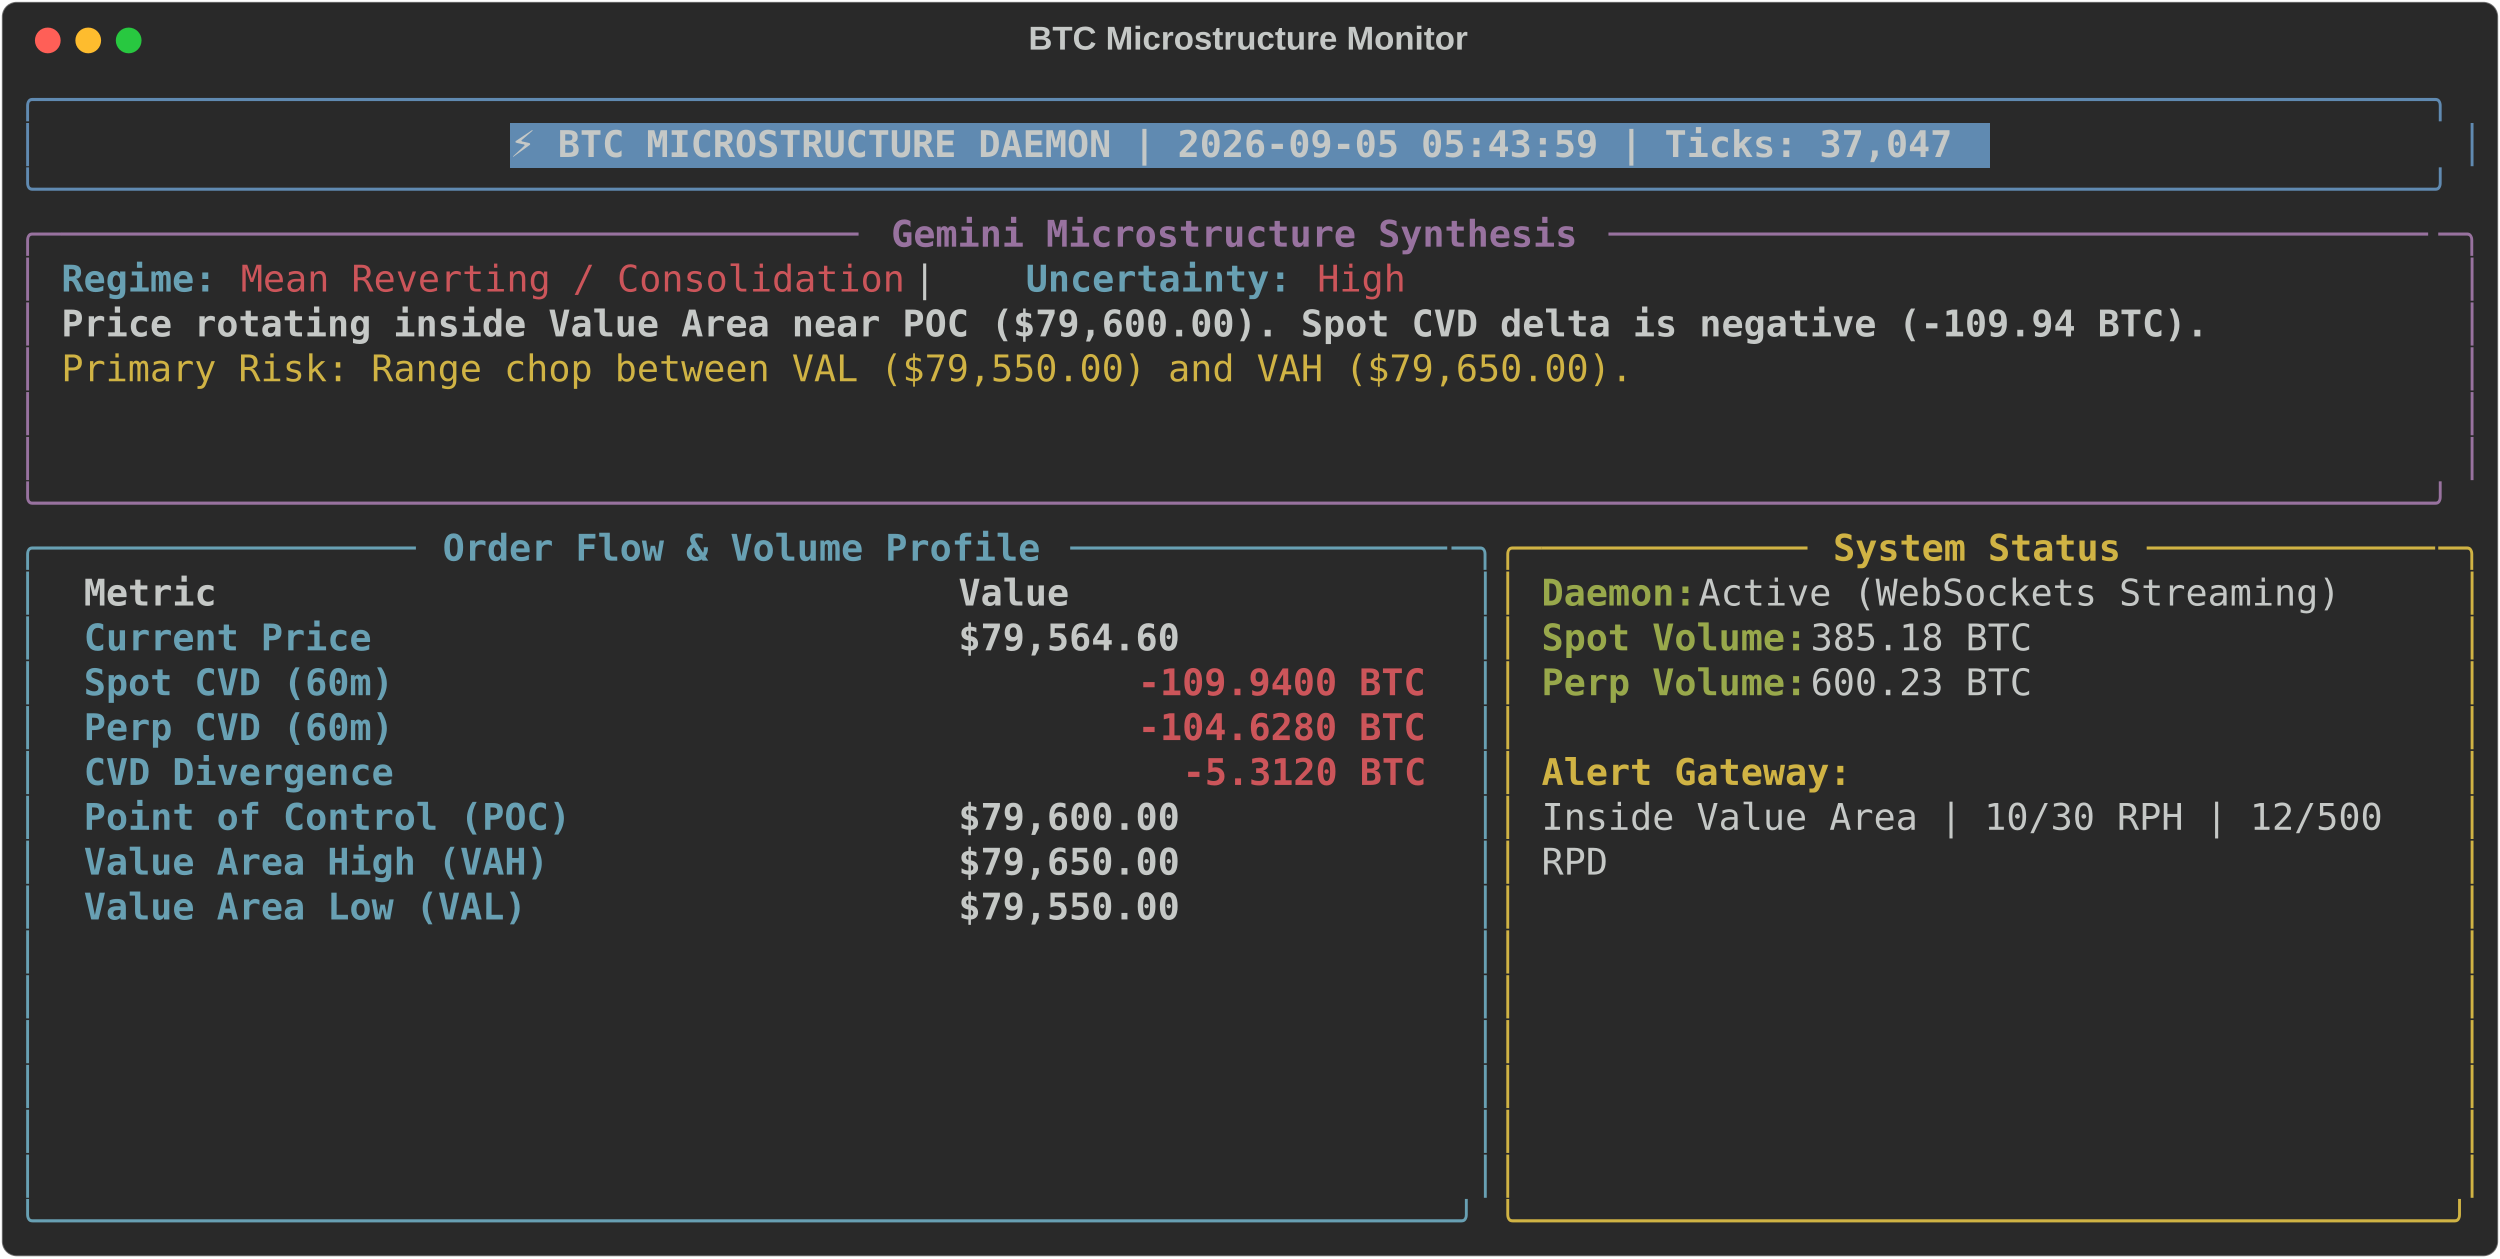
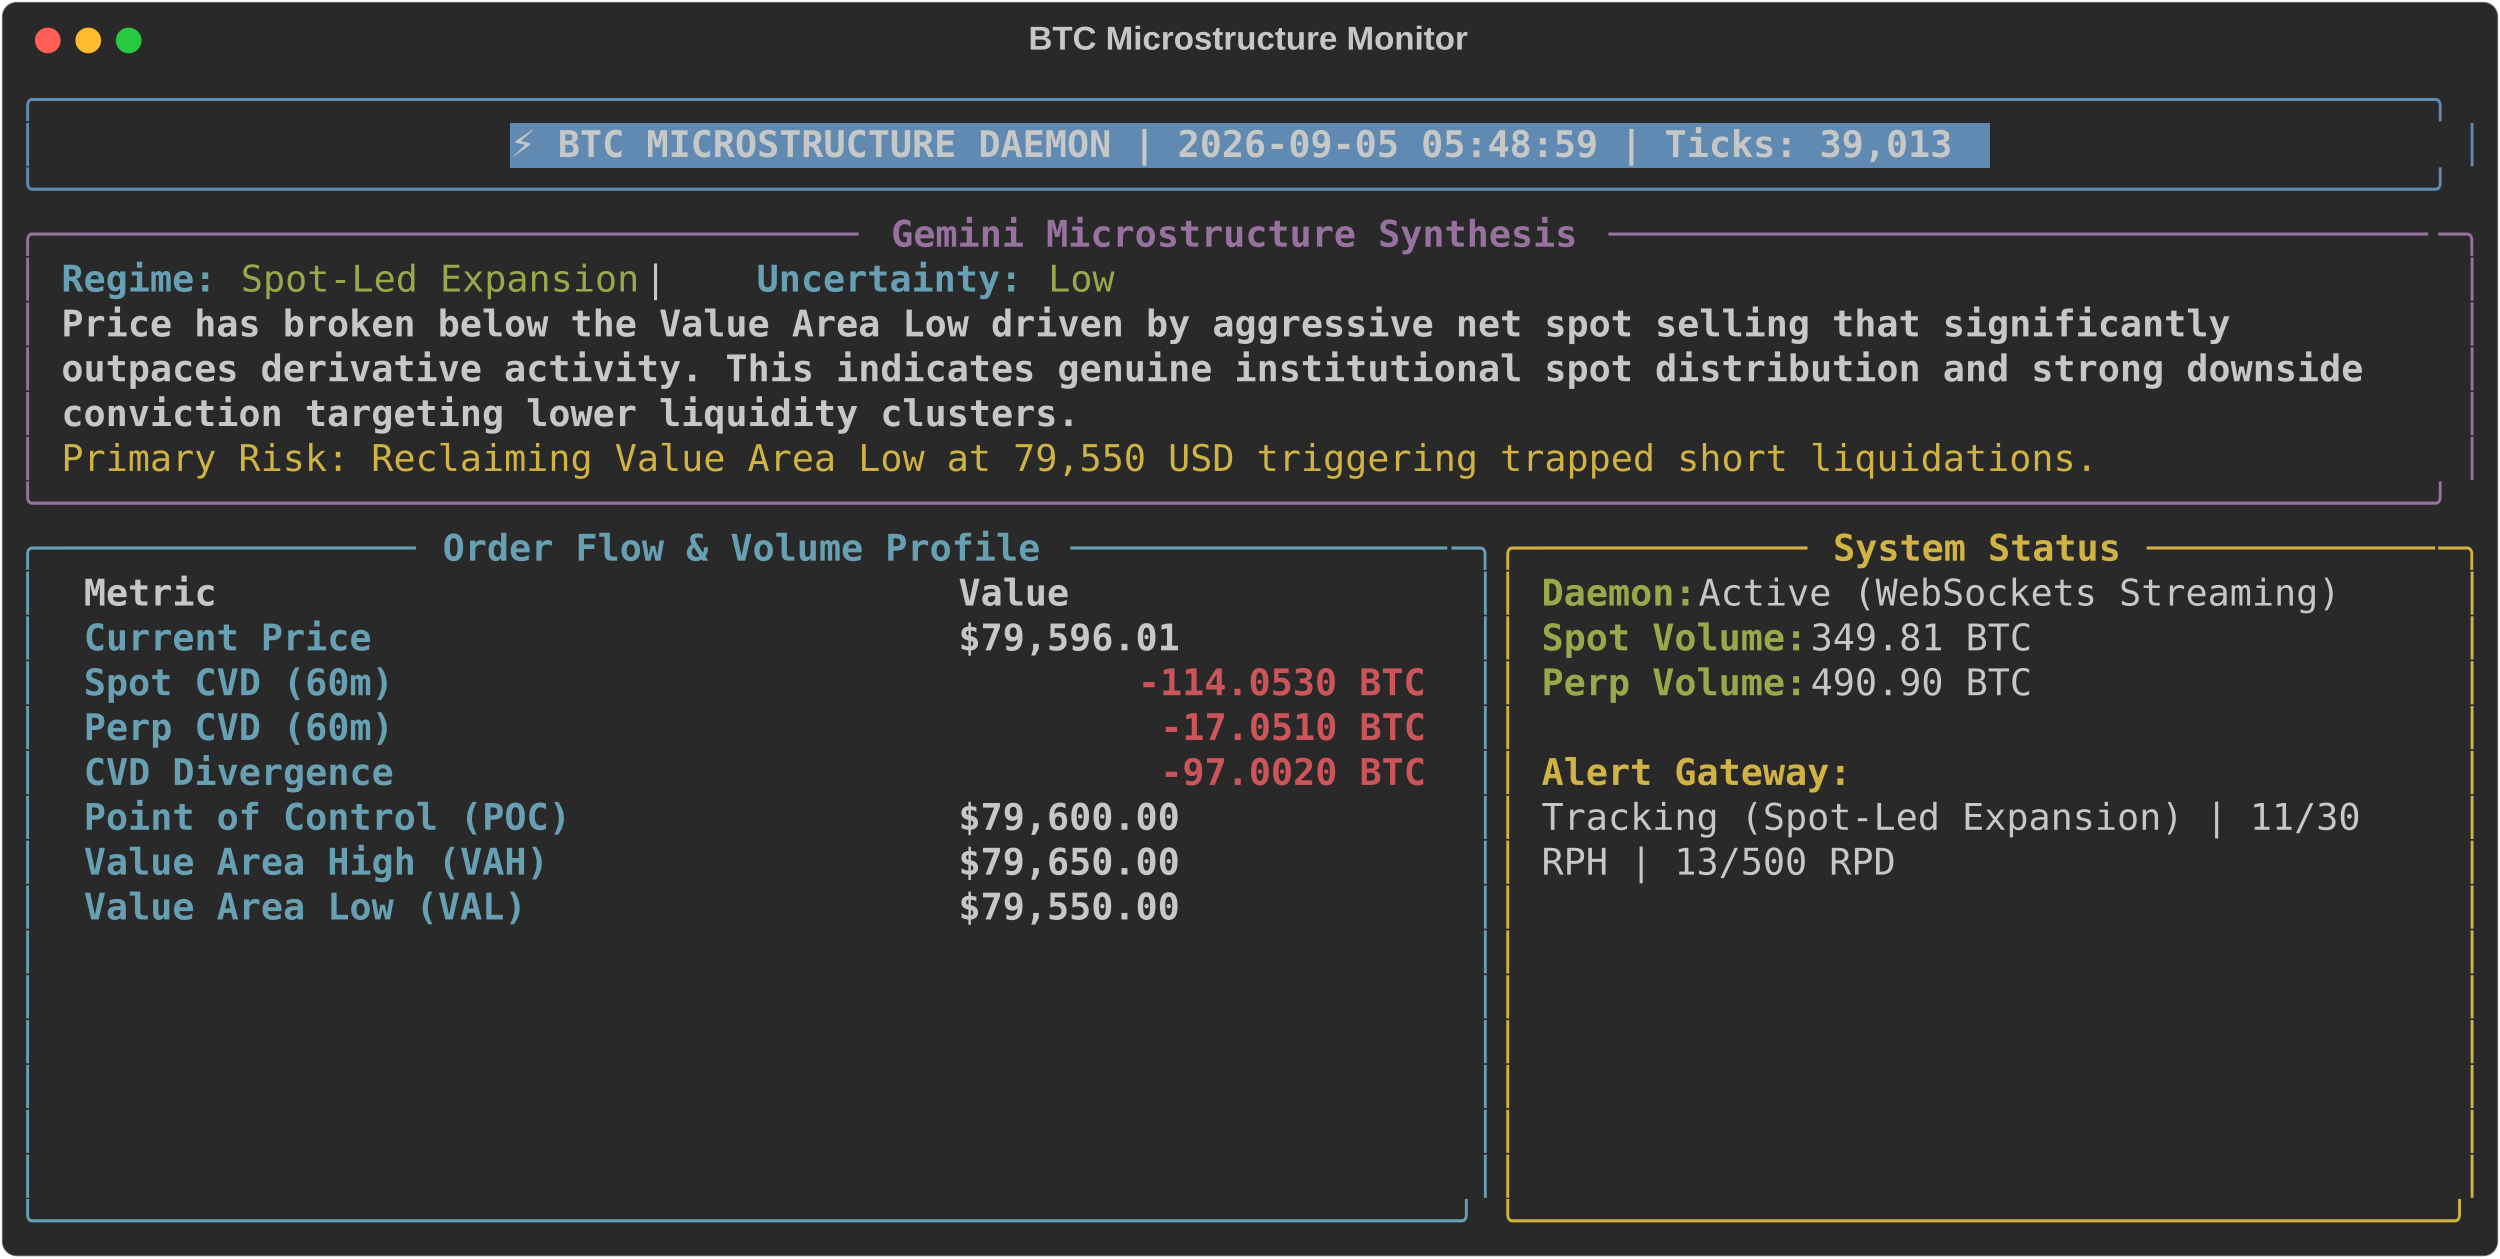
<svg xmlns="http://www.w3.org/2000/svg" class="rich-terminal" viewBox="0 0 1360 684.4">
  <style>

    @font-face {
        font-family: "Fira Code";
        src: local("FiraCode-Regular"),
                url("https://cdnjs.cloudflare.com/ajax/libs/firacode/6.2.0/woff2/FiraCode-Regular.woff2") format("woff2"),
                url("https://cdnjs.cloudflare.com/ajax/libs/firacode/6.2.0/woff/FiraCode-Regular.woff") format("woff");
        font-style: normal;
        font-weight: 400;
    }
    @font-face {
        font-family: "Fira Code";
        src: local("FiraCode-Bold"),
                url("https://cdnjs.cloudflare.com/ajax/libs/firacode/6.2.0/woff2/FiraCode-Bold.woff2") format("woff2"),
                url("https://cdnjs.cloudflare.com/ajax/libs/firacode/6.2.0/woff/FiraCode-Bold.woff") format("woff");
        font-style: bold;
        font-weight: 700;
    }

-     .terminal-571363906-matrix {
+     .terminal-2379399576-matrix {
        font-family: Fira Code, monospace;
        font-size: 20px;
        line-height: 24.4px;
        font-variant-east-asian: full-width;
    }

-     .terminal-571363906-title {
+     .terminal-2379399576-title {
        font-size: 18px;
        font-weight: bold;
        font-family: arial;
    }

-     .terminal-571363906-r1 { fill: #608ab1 }
- .terminal-571363906-r2 { fill: #c5c8c6 }
- .terminal-571363906-r3 { fill: #c5c8c6;font-weight: bold }
- .terminal-571363906-r4 { fill: #98729f }
- .terminal-571363906-r5 { fill: #98729f;font-weight: bold }
- .terminal-571363906-r6 { fill: #68a0b3;font-weight: bold }
- .terminal-571363906-r7 { fill: #cc555a }
- .terminal-571363906-r8 { fill: #d0b344 }
- .terminal-571363906-r9 { fill: #68a0b3 }
- .terminal-571363906-r10 { fill: #d0b344;font-weight: bold }
- .terminal-571363906-r11 { fill: #98a84b;font-weight: bold }
- .terminal-571363906-r12 { fill: #cc555a;font-weight: bold }
+     .terminal-2379399576-r1 { fill: #608ab1 }
+ .terminal-2379399576-r2 { fill: #c5c8c6 }
+ .terminal-2379399576-r3 { fill: #c5c8c6;font-weight: bold }
+ .terminal-2379399576-r4 { fill: #98729f }
+ .terminal-2379399576-r5 { fill: #98729f;font-weight: bold }
+ .terminal-2379399576-r6 { fill: #68a0b3;font-weight: bold }
+ .terminal-2379399576-r7 { fill: #98a84b }
+ .terminal-2379399576-r8 { fill: #d0b344 }
+ .terminal-2379399576-r9 { fill: #68a0b3 }
+ .terminal-2379399576-r10 { fill: #d0b344;font-weight: bold }
+ .terminal-2379399576-r11 { fill: #98a84b;font-weight: bold }
+ .terminal-2379399576-r12 { fill: #cc555a;font-weight: bold }
    </style>
  <defs>
-     <clipPath id="terminal-571363906-clip-terminal">
+     <clipPath id="terminal-2379399576-clip-terminal">
      <rect x="0" y="0" width="1341.0" height="633.4" />
    </clipPath>
-     <clipPath id="terminal-571363906-line-0">
+     <clipPath id="terminal-2379399576-line-0">
      <rect x="0" y="1.5" width="1342" height="24.65" />
    </clipPath>
-     <clipPath id="terminal-571363906-line-1">
+     <clipPath id="terminal-2379399576-line-1">
      <rect x="0" y="25.9" width="1342" height="24.65" />
    </clipPath>
-     <clipPath id="terminal-571363906-line-2">
+     <clipPath id="terminal-2379399576-line-2">
      <rect x="0" y="50.3" width="1342" height="24.65" />
    </clipPath>
-     <clipPath id="terminal-571363906-line-3">
+     <clipPath id="terminal-2379399576-line-3">
      <rect x="0" y="74.7" width="1342" height="24.65" />
    </clipPath>
-     <clipPath id="terminal-571363906-line-4">
+     <clipPath id="terminal-2379399576-line-4">
      <rect x="0" y="99.1" width="1342" height="24.65" />
    </clipPath>
-     <clipPath id="terminal-571363906-line-5">
+     <clipPath id="terminal-2379399576-line-5">
      <rect x="0" y="123.5" width="1342" height="24.65" />
    </clipPath>
-     <clipPath id="terminal-571363906-line-6">
+     <clipPath id="terminal-2379399576-line-6">
      <rect x="0" y="147.9" width="1342" height="24.65" />
    </clipPath>
-     <clipPath id="terminal-571363906-line-7">
+     <clipPath id="terminal-2379399576-line-7">
      <rect x="0" y="172.3" width="1342" height="24.65" />
    </clipPath>
-     <clipPath id="terminal-571363906-line-8">
+     <clipPath id="terminal-2379399576-line-8">
      <rect x="0" y="196.7" width="1342" height="24.65" />
    </clipPath>
-     <clipPath id="terminal-571363906-line-9">
+     <clipPath id="terminal-2379399576-line-9">
      <rect x="0" y="221.1" width="1342" height="24.65" />
    </clipPath>
-     <clipPath id="terminal-571363906-line-10">
+     <clipPath id="terminal-2379399576-line-10">
      <rect x="0" y="245.5" width="1342" height="24.65" />
    </clipPath>
-     <clipPath id="terminal-571363906-line-11">
+     <clipPath id="terminal-2379399576-line-11">
      <rect x="0" y="269.9" width="1342" height="24.65" />
    </clipPath>
-     <clipPath id="terminal-571363906-line-12">
+     <clipPath id="terminal-2379399576-line-12">
      <rect x="0" y="294.3" width="1342" height="24.65" />
    </clipPath>
-     <clipPath id="terminal-571363906-line-13">
+     <clipPath id="terminal-2379399576-line-13">
      <rect x="0" y="318.7" width="1342" height="24.65" />
    </clipPath>
-     <clipPath id="terminal-571363906-line-14">
+     <clipPath id="terminal-2379399576-line-14">
      <rect x="0" y="343.1" width="1342" height="24.65" />
    </clipPath>
-     <clipPath id="terminal-571363906-line-15">
+     <clipPath id="terminal-2379399576-line-15">
      <rect x="0" y="367.5" width="1342" height="24.65" />
    </clipPath>
-     <clipPath id="terminal-571363906-line-16">
+     <clipPath id="terminal-2379399576-line-16">
      <rect x="0" y="391.9" width="1342" height="24.65" />
    </clipPath>
-     <clipPath id="terminal-571363906-line-17">
+     <clipPath id="terminal-2379399576-line-17">
      <rect x="0" y="416.3" width="1342" height="24.65" />
    </clipPath>
-     <clipPath id="terminal-571363906-line-18">
+     <clipPath id="terminal-2379399576-line-18">
      <rect x="0" y="440.7" width="1342" height="24.65" />
    </clipPath>
-     <clipPath id="terminal-571363906-line-19">
+     <clipPath id="terminal-2379399576-line-19">
      <rect x="0" y="465.1" width="1342" height="24.65" />
    </clipPath>
-     <clipPath id="terminal-571363906-line-20">
+     <clipPath id="terminal-2379399576-line-20">
      <rect x="0" y="489.5" width="1342" height="24.65" />
    </clipPath>
-     <clipPath id="terminal-571363906-line-21">
+     <clipPath id="terminal-2379399576-line-21">
      <rect x="0" y="513.9" width="1342" height="24.65" />
    </clipPath>
-     <clipPath id="terminal-571363906-line-22">
+     <clipPath id="terminal-2379399576-line-22">
      <rect x="0" y="538.3" width="1342" height="24.65" />
    </clipPath>
-     <clipPath id="terminal-571363906-line-23">
+     <clipPath id="terminal-2379399576-line-23">
      <rect x="0" y="562.7" width="1342" height="24.65" />
    </clipPath>
-     <clipPath id="terminal-571363906-line-24">
+     <clipPath id="terminal-2379399576-line-24">
      <rect x="0" y="587.1" width="1342" height="24.65" />
    </clipPath>
  </defs>
  <rect fill="#292929" stroke="rgba(255,255,255,0.35)" stroke-width="1" x="1" y="1" width="1358" height="682.4" rx="8" />
-   <text class="terminal-571363906-title" fill="#c5c8c6" text-anchor="middle" x="679" y="27">BTC Microstructure Monitor</text>
+   <text class="terminal-2379399576-title" fill="#c5c8c6" text-anchor="middle" x="679" y="27">BTC Microstructure Monitor</text>
  <g transform="translate(26,22)">
    <circle cx="0" cy="0" r="7" fill="#ff5f57" />
    <circle cx="22" cy="0" r="7" fill="#febc2e" />
    <circle cx="44" cy="0" r="7" fill="#28c840" />
  </g>
-   <g transform="translate(9, 41)" clip-path="url(#terminal-571363906-clip-terminal)">
+   <g transform="translate(9, 41)" clip-path="url(#terminal-2379399576-clip-terminal)">
    <rect fill="#608ab1" x="268.4" y="25.9" width="805.2" height="24.65" shape-rendering="crispEdges" />
-     <g class="terminal-571363906-matrix">
-       <text class="terminal-571363906-r1" x="0" y="20" textLength="1342" clip-path="url(#terminal-571363906-line-0)">╭────────────────────────────────────────────────────────────────────────────────────────────────────────────╮</text>
-       <text class="terminal-571363906-r2" x="1342" y="20" textLength="12.2" clip-path="url(#terminal-571363906-line-0)">
- </text>
-       <text class="terminal-571363906-r1" x="0" y="44.4" textLength="12.2" clip-path="url(#terminal-571363906-line-1)">│</text>
-       <text class="terminal-571363906-r3" x="268.4" y="44.4" textLength="793" clip-path="url(#terminal-571363906-line-1)">⚡ BTC MICROSTRUCTURE DAEMON | 2026-09-05 05:43:59 | Ticks: 37,047</text>
-       <text class="terminal-571363906-r1" x="1329.8" y="44.4" textLength="12.2" clip-path="url(#terminal-571363906-line-1)">│</text>
-       <text class="terminal-571363906-r2" x="1342" y="44.4" textLength="12.2" clip-path="url(#terminal-571363906-line-1)">
- </text>
-       <text class="terminal-571363906-r1" x="0" y="68.8" textLength="1342" clip-path="url(#terminal-571363906-line-2)">╰────────────────────────────────────────────────────────────────────────────────────────────────────────────╯</text>
-       <text class="terminal-571363906-r2" x="1342" y="68.8" textLength="12.2" clip-path="url(#terminal-571363906-line-2)">
- </text>
-       <text class="terminal-571363906-r4" x="0" y="93.2" textLength="24.4" clip-path="url(#terminal-571363906-line-3)">╭─</text>
-       <text class="terminal-571363906-r4" x="24.4" y="93.2" textLength="439.2" clip-path="url(#terminal-571363906-line-3)">────────────────────────────────────</text>
-       <text class="terminal-571363906-r5" x="475.8" y="93.2" textLength="378.2" clip-path="url(#terminal-571363906-line-3)">Gemini Microstructure Synthesis</text>
-       <text class="terminal-571363906-r4" x="866.2" y="93.2" textLength="451.4" clip-path="url(#terminal-571363906-line-3)">─────────────────────────────────────</text>
-       <text class="terminal-571363906-r4" x="1317.6" y="93.2" textLength="24.4" clip-path="url(#terminal-571363906-line-3)">─╮</text>
-       <text class="terminal-571363906-r2" x="1342" y="93.2" textLength="12.2" clip-path="url(#terminal-571363906-line-3)">
- </text>
-       <text class="terminal-571363906-r4" x="0" y="117.6" textLength="12.2" clip-path="url(#terminal-571363906-line-4)">│</text>
-       <text class="terminal-571363906-r6" x="24.4" y="117.6" textLength="85.4" clip-path="url(#terminal-571363906-line-4)">Regime:</text>
-       <text class="terminal-571363906-r7" x="122" y="117.6" textLength="366" clip-path="url(#terminal-571363906-line-4)">Mean Reverting / Consolidation</text>
-       <text class="terminal-571363906-r2" x="488" y="117.6" textLength="61" clip-path="url(#terminal-571363906-line-4)">  |  </text>
-       <text class="terminal-571363906-r6" x="549" y="117.6" textLength="146.4" clip-path="url(#terminal-571363906-line-4)">Uncertainty:</text>
-       <text class="terminal-571363906-r7" x="707.6" y="117.6" textLength="48.8" clip-path="url(#terminal-571363906-line-4)">High</text>
-       <text class="terminal-571363906-r4" x="1329.8" y="117.6" textLength="12.2" clip-path="url(#terminal-571363906-line-4)">│</text>
-       <text class="terminal-571363906-r2" x="1342" y="117.6" textLength="12.2" clip-path="url(#terminal-571363906-line-4)">
- </text>
-       <text class="terminal-571363906-r4" x="0" y="142" textLength="12.2" clip-path="url(#terminal-571363906-line-5)">│</text>
-       <text class="terminal-571363906-r3" x="24.4" y="142" textLength="1183.4" clip-path="url(#terminal-571363906-line-5)">Price rotating inside Value Area near POC ($79,600.00). Spot CVD delta is negative (-109.94 BTC).</text>
-       <text class="terminal-571363906-r4" x="1329.8" y="142" textLength="12.2" clip-path="url(#terminal-571363906-line-5)">│</text>
-       <text class="terminal-571363906-r2" x="1342" y="142" textLength="12.2" clip-path="url(#terminal-571363906-line-5)">
- </text>
-       <text class="terminal-571363906-r4" x="0" y="166.4" textLength="12.2" clip-path="url(#terminal-571363906-line-6)">│</text>
-       <text class="terminal-571363906-r8" x="24.4" y="166.4" textLength="866.2" clip-path="url(#terminal-571363906-line-6)">Primary Risk: Range chop between VAL ($79,550.00) and VAH ($79,650.00).</text>
-       <text class="terminal-571363906-r4" x="1329.8" y="166.4" textLength="12.2" clip-path="url(#terminal-571363906-line-6)">│</text>
-       <text class="terminal-571363906-r2" x="1342" y="166.4" textLength="12.2" clip-path="url(#terminal-571363906-line-6)">
- </text>
-       <text class="terminal-571363906-r4" x="0" y="190.8" textLength="12.2" clip-path="url(#terminal-571363906-line-7)">│</text>
-       <text class="terminal-571363906-r4" x="1329.8" y="190.8" textLength="12.2" clip-path="url(#terminal-571363906-line-7)">│</text>
-       <text class="terminal-571363906-r2" x="1342" y="190.8" textLength="12.2" clip-path="url(#terminal-571363906-line-7)">
- </text>
-       <text class="terminal-571363906-r4" x="0" y="215.2" textLength="12.2" clip-path="url(#terminal-571363906-line-8)">│</text>
-       <text class="terminal-571363906-r4" x="1329.8" y="215.2" textLength="12.2" clip-path="url(#terminal-571363906-line-8)">│</text>
-       <text class="terminal-571363906-r2" x="1342" y="215.2" textLength="12.2" clip-path="url(#terminal-571363906-line-8)">
- </text>
-       <text class="terminal-571363906-r4" x="0" y="239.6" textLength="1342" clip-path="url(#terminal-571363906-line-9)">╰────────────────────────────────────────────────────────────────────────────────────────────────────────────╯</text>
-       <text class="terminal-571363906-r2" x="1342" y="239.6" textLength="12.2" clip-path="url(#terminal-571363906-line-9)">
- </text>
-       <text class="terminal-571363906-r9" x="0" y="264" textLength="24.4" clip-path="url(#terminal-571363906-line-10)">╭─</text>
-       <text class="terminal-571363906-r9" x="24.4" y="264" textLength="195.2" clip-path="url(#terminal-571363906-line-10)">────────────────</text>
-       <text class="terminal-571363906-r6" x="231.8" y="264" textLength="329.4" clip-path="url(#terminal-571363906-line-10)">Order Flow &amp; Volume Profile</text>
-       <text class="terminal-571363906-r9" x="573.4" y="264" textLength="207.4" clip-path="url(#terminal-571363906-line-10)">─────────────────</text>
-       <text class="terminal-571363906-r9" x="780.8" y="264" textLength="24.4" clip-path="url(#terminal-571363906-line-10)">─╮</text>
-       <text class="terminal-571363906-r8" x="805.2" y="264" textLength="24.4" clip-path="url(#terminal-571363906-line-10)">╭─</text>
-       <text class="terminal-571363906-r8" x="829.6" y="264" textLength="146.4" clip-path="url(#terminal-571363906-line-10)">────────────</text>
-       <text class="terminal-571363906-r10" x="988.2" y="264" textLength="158.6" clip-path="url(#terminal-571363906-line-10)">System Status</text>
-       <text class="terminal-571363906-r8" x="1159" y="264" textLength="158.6" clip-path="url(#terminal-571363906-line-10)">─────────────</text>
-       <text class="terminal-571363906-r8" x="1317.6" y="264" textLength="24.4" clip-path="url(#terminal-571363906-line-10)">─╮</text>
-       <text class="terminal-571363906-r2" x="1342" y="264" textLength="12.2" clip-path="url(#terminal-571363906-line-10)">
- </text>
-       <text class="terminal-571363906-r9" x="0" y="288.4" textLength="12.2" clip-path="url(#terminal-571363906-line-11)">│</text>
-       <text class="terminal-571363906-r3" x="36.6" y="288.4" textLength="451.4" clip-path="url(#terminal-571363906-line-11)">Metric                               </text>
-       <text class="terminal-571363906-r3" x="512.4" y="288.4" textLength="256.2" clip-path="url(#terminal-571363906-line-11)">                Value</text>
-       <text class="terminal-571363906-r9" x="793" y="288.4" textLength="12.2" clip-path="url(#terminal-571363906-line-11)">│</text>
-       <text class="terminal-571363906-r8" x="805.2" y="288.4" textLength="12.2" clip-path="url(#terminal-571363906-line-11)">│</text>
-       <text class="terminal-571363906-r11" x="829.6" y="288.4" textLength="85.4" clip-path="url(#terminal-571363906-line-11)">Daemon:</text>
-       <text class="terminal-571363906-r2" x="915" y="288.4" textLength="366" clip-path="url(#terminal-571363906-line-11)"> Active (WebSockets Streaming)</text>
-       <text class="terminal-571363906-r8" x="1329.8" y="288.4" textLength="12.2" clip-path="url(#terminal-571363906-line-11)">│</text>
-       <text class="terminal-571363906-r2" x="1342" y="288.4" textLength="12.2" clip-path="url(#terminal-571363906-line-11)">
- </text>
-       <text class="terminal-571363906-r9" x="0" y="312.8" textLength="12.2" clip-path="url(#terminal-571363906-line-12)">│</text>
-       <text class="terminal-571363906-r6" x="36.6" y="312.8" textLength="451.4" clip-path="url(#terminal-571363906-line-12)">Current Price                        </text>
-       <text class="terminal-571363906-r3" x="512.4" y="312.8" textLength="256.2" clip-path="url(#terminal-571363906-line-12)">           $79,564.60</text>
-       <text class="terminal-571363906-r9" x="793" y="312.8" textLength="12.2" clip-path="url(#terminal-571363906-line-12)">│</text>
-       <text class="terminal-571363906-r8" x="805.2" y="312.8" textLength="12.2" clip-path="url(#terminal-571363906-line-12)">│</text>
-       <text class="terminal-571363906-r11" x="829.6" y="312.8" textLength="146.4" clip-path="url(#terminal-571363906-line-12)">Spot Volume:</text>
-       <text class="terminal-571363906-r2" x="976" y="312.8" textLength="134.2" clip-path="url(#terminal-571363906-line-12)"> 385.18 BTC</text>
-       <text class="terminal-571363906-r8" x="1329.8" y="312.8" textLength="12.2" clip-path="url(#terminal-571363906-line-12)">│</text>
-       <text class="terminal-571363906-r2" x="1342" y="312.8" textLength="12.2" clip-path="url(#terminal-571363906-line-12)">
- </text>
-       <text class="terminal-571363906-r9" x="0" y="337.2" textLength="12.2" clip-path="url(#terminal-571363906-line-13)">│</text>
-       <text class="terminal-571363906-r6" x="36.6" y="337.2" textLength="451.4" clip-path="url(#terminal-571363906-line-13)">Spot CVD (60m)                       </text>
-       <text class="terminal-571363906-r12" x="610" y="337.2" textLength="158.6" clip-path="url(#terminal-571363906-line-13)">-109.9400 BTC</text>
-       <text class="terminal-571363906-r9" x="793" y="337.2" textLength="12.2" clip-path="url(#terminal-571363906-line-13)">│</text>
-       <text class="terminal-571363906-r8" x="805.2" y="337.2" textLength="12.2" clip-path="url(#terminal-571363906-line-13)">│</text>
-       <text class="terminal-571363906-r11" x="829.6" y="337.2" textLength="146.4" clip-path="url(#terminal-571363906-line-13)">Perp Volume:</text>
-       <text class="terminal-571363906-r2" x="976" y="337.2" textLength="134.2" clip-path="url(#terminal-571363906-line-13)"> 600.23 BTC</text>
-       <text class="terminal-571363906-r8" x="1329.8" y="337.2" textLength="12.2" clip-path="url(#terminal-571363906-line-13)">│</text>
-       <text class="terminal-571363906-r2" x="1342" y="337.2" textLength="12.2" clip-path="url(#terminal-571363906-line-13)">
- </text>
-       <text class="terminal-571363906-r9" x="0" y="361.6" textLength="12.2" clip-path="url(#terminal-571363906-line-14)">│</text>
-       <text class="terminal-571363906-r6" x="36.6" y="361.6" textLength="451.4" clip-path="url(#terminal-571363906-line-14)">Perp CVD (60m)                       </text>
-       <text class="terminal-571363906-r12" x="610" y="361.6" textLength="158.6" clip-path="url(#terminal-571363906-line-14)">-104.6280 BTC</text>
-       <text class="terminal-571363906-r9" x="793" y="361.6" textLength="12.2" clip-path="url(#terminal-571363906-line-14)">│</text>
-       <text class="terminal-571363906-r8" x="805.2" y="361.6" textLength="12.2" clip-path="url(#terminal-571363906-line-14)">│</text>
-       <text class="terminal-571363906-r8" x="1329.8" y="361.6" textLength="12.2" clip-path="url(#terminal-571363906-line-14)">│</text>
-       <text class="terminal-571363906-r2" x="1342" y="361.6" textLength="12.2" clip-path="url(#terminal-571363906-line-14)">
- </text>
-       <text class="terminal-571363906-r9" x="0" y="386" textLength="12.2" clip-path="url(#terminal-571363906-line-15)">│</text>
-       <text class="terminal-571363906-r6" x="36.6" y="386" textLength="451.4" clip-path="url(#terminal-571363906-line-15)">CVD Divergence                       </text>
-       <text class="terminal-571363906-r12" x="634.4" y="386" textLength="134.2" clip-path="url(#terminal-571363906-line-15)">-5.3120 BTC</text>
-       <text class="terminal-571363906-r9" x="793" y="386" textLength="12.2" clip-path="url(#terminal-571363906-line-15)">│</text>
-       <text class="terminal-571363906-r8" x="805.2" y="386" textLength="12.2" clip-path="url(#terminal-571363906-line-15)">│</text>
-       <text class="terminal-571363906-r10" x="829.6" y="386" textLength="170.8" clip-path="url(#terminal-571363906-line-15)">Alert Gateway:</text>
-       <text class="terminal-571363906-r8" x="1329.8" y="386" textLength="12.2" clip-path="url(#terminal-571363906-line-15)">│</text>
-       <text class="terminal-571363906-r2" x="1342" y="386" textLength="12.2" clip-path="url(#terminal-571363906-line-15)">
- </text>
-       <text class="terminal-571363906-r9" x="0" y="410.4" textLength="12.2" clip-path="url(#terminal-571363906-line-16)">│</text>
-       <text class="terminal-571363906-r6" x="36.6" y="410.4" textLength="451.4" clip-path="url(#terminal-571363906-line-16)">Point of Control (POC)               </text>
-       <text class="terminal-571363906-r3" x="512.4" y="410.4" textLength="256.2" clip-path="url(#terminal-571363906-line-16)">           $79,600.00</text>
-       <text class="terminal-571363906-r9" x="793" y="410.4" textLength="12.2" clip-path="url(#terminal-571363906-line-16)">│</text>
-       <text class="terminal-571363906-r8" x="805.2" y="410.4" textLength="12.2" clip-path="url(#terminal-571363906-line-16)">│</text>
-       <text class="terminal-571363906-r2" x="829.6" y="410.4" textLength="475.8" clip-path="url(#terminal-571363906-line-16)">Inside Value Area | 10/30 RPH | 12/500 </text>
-       <text class="terminal-571363906-r8" x="1329.8" y="410.4" textLength="12.2" clip-path="url(#terminal-571363906-line-16)">│</text>
-       <text class="terminal-571363906-r2" x="1342" y="410.4" textLength="12.2" clip-path="url(#terminal-571363906-line-16)">
- </text>
-       <text class="terminal-571363906-r9" x="0" y="434.8" textLength="12.2" clip-path="url(#terminal-571363906-line-17)">│</text>
-       <text class="terminal-571363906-r6" x="36.6" y="434.8" textLength="451.4" clip-path="url(#terminal-571363906-line-17)">Value Area High (VAH)                </text>
-       <text class="terminal-571363906-r3" x="512.4" y="434.8" textLength="256.2" clip-path="url(#terminal-571363906-line-17)">           $79,650.00</text>
-       <text class="terminal-571363906-r9" x="793" y="434.8" textLength="12.2" clip-path="url(#terminal-571363906-line-17)">│</text>
-       <text class="terminal-571363906-r8" x="805.2" y="434.8" textLength="12.2" clip-path="url(#terminal-571363906-line-17)">│</text>
-       <text class="terminal-571363906-r2" x="829.6" y="434.8" textLength="36.6" clip-path="url(#terminal-571363906-line-17)">RPD</text>
-       <text class="terminal-571363906-r8" x="1329.8" y="434.8" textLength="12.2" clip-path="url(#terminal-571363906-line-17)">│</text>
-       <text class="terminal-571363906-r2" x="1342" y="434.8" textLength="12.2" clip-path="url(#terminal-571363906-line-17)">
- </text>
-       <text class="terminal-571363906-r9" x="0" y="459.2" textLength="12.2" clip-path="url(#terminal-571363906-line-18)">│</text>
-       <text class="terminal-571363906-r6" x="36.6" y="459.2" textLength="451.4" clip-path="url(#terminal-571363906-line-18)">Value Area Low (VAL)                 </text>
-       <text class="terminal-571363906-r3" x="512.4" y="459.2" textLength="256.2" clip-path="url(#terminal-571363906-line-18)">           $79,550.00</text>
-       <text class="terminal-571363906-r9" x="793" y="459.2" textLength="12.2" clip-path="url(#terminal-571363906-line-18)">│</text>
-       <text class="terminal-571363906-r8" x="805.2" y="459.2" textLength="12.2" clip-path="url(#terminal-571363906-line-18)">│</text>
-       <text class="terminal-571363906-r8" x="1329.8" y="459.2" textLength="12.2" clip-path="url(#terminal-571363906-line-18)">│</text>
-       <text class="terminal-571363906-r2" x="1342" y="459.2" textLength="12.2" clip-path="url(#terminal-571363906-line-18)">
- </text>
-       <text class="terminal-571363906-r9" x="0" y="483.6" textLength="12.2" clip-path="url(#terminal-571363906-line-19)">│</text>
-       <text class="terminal-571363906-r9" x="793" y="483.6" textLength="12.2" clip-path="url(#terminal-571363906-line-19)">│</text>
-       <text class="terminal-571363906-r8" x="805.2" y="483.6" textLength="12.2" clip-path="url(#terminal-571363906-line-19)">│</text>
-       <text class="terminal-571363906-r8" x="1329.8" y="483.6" textLength="12.2" clip-path="url(#terminal-571363906-line-19)">│</text>
-       <text class="terminal-571363906-r2" x="1342" y="483.6" textLength="12.2" clip-path="url(#terminal-571363906-line-19)">
- </text>
-       <text class="terminal-571363906-r9" x="0" y="508" textLength="12.2" clip-path="url(#terminal-571363906-line-20)">│</text>
-       <text class="terminal-571363906-r9" x="793" y="508" textLength="12.2" clip-path="url(#terminal-571363906-line-20)">│</text>
-       <text class="terminal-571363906-r8" x="805.2" y="508" textLength="12.2" clip-path="url(#terminal-571363906-line-20)">│</text>
-       <text class="terminal-571363906-r8" x="1329.8" y="508" textLength="12.2" clip-path="url(#terminal-571363906-line-20)">│</text>
-       <text class="terminal-571363906-r2" x="1342" y="508" textLength="12.2" clip-path="url(#terminal-571363906-line-20)">
- </text>
-       <text class="terminal-571363906-r9" x="0" y="532.4" textLength="12.2" clip-path="url(#terminal-571363906-line-21)">│</text>
-       <text class="terminal-571363906-r9" x="793" y="532.4" textLength="12.2" clip-path="url(#terminal-571363906-line-21)">│</text>
-       <text class="terminal-571363906-r8" x="805.2" y="532.4" textLength="12.2" clip-path="url(#terminal-571363906-line-21)">│</text>
-       <text class="terminal-571363906-r8" x="1329.8" y="532.4" textLength="12.2" clip-path="url(#terminal-571363906-line-21)">│</text>
-       <text class="terminal-571363906-r2" x="1342" y="532.4" textLength="12.2" clip-path="url(#terminal-571363906-line-21)">
- </text>
-       <text class="terminal-571363906-r9" x="0" y="556.8" textLength="12.2" clip-path="url(#terminal-571363906-line-22)">│</text>
-       <text class="terminal-571363906-r9" x="793" y="556.8" textLength="12.2" clip-path="url(#terminal-571363906-line-22)">│</text>
-       <text class="terminal-571363906-r8" x="805.2" y="556.8" textLength="12.2" clip-path="url(#terminal-571363906-line-22)">│</text>
-       <text class="terminal-571363906-r8" x="1329.8" y="556.8" textLength="12.2" clip-path="url(#terminal-571363906-line-22)">│</text>
-       <text class="terminal-571363906-r2" x="1342" y="556.8" textLength="12.2" clip-path="url(#terminal-571363906-line-22)">
- </text>
-       <text class="terminal-571363906-r9" x="0" y="581.2" textLength="12.2" clip-path="url(#terminal-571363906-line-23)">│</text>
-       <text class="terminal-571363906-r9" x="793" y="581.2" textLength="12.2" clip-path="url(#terminal-571363906-line-23)">│</text>
-       <text class="terminal-571363906-r8" x="805.2" y="581.2" textLength="12.2" clip-path="url(#terminal-571363906-line-23)">│</text>
-       <text class="terminal-571363906-r8" x="1329.8" y="581.2" textLength="12.2" clip-path="url(#terminal-571363906-line-23)">│</text>
-       <text class="terminal-571363906-r2" x="1342" y="581.2" textLength="12.2" clip-path="url(#terminal-571363906-line-23)">
- </text>
-       <text class="terminal-571363906-r9" x="0" y="605.6" textLength="12.2" clip-path="url(#terminal-571363906-line-24)">│</text>
-       <text class="terminal-571363906-r9" x="793" y="605.6" textLength="12.2" clip-path="url(#terminal-571363906-line-24)">│</text>
-       <text class="terminal-571363906-r8" x="805.2" y="605.6" textLength="12.2" clip-path="url(#terminal-571363906-line-24)">│</text>
-       <text class="terminal-571363906-r8" x="1329.8" y="605.6" textLength="12.2" clip-path="url(#terminal-571363906-line-24)">│</text>
-       <text class="terminal-571363906-r2" x="1342" y="605.6" textLength="12.2" clip-path="url(#terminal-571363906-line-24)">
- </text>
-       <text class="terminal-571363906-r9" x="0" y="630" textLength="805.2" clip-path="url(#terminal-571363906-line-25)">╰────────────────────────────────────────────────────────────────╯</text>
-       <text class="terminal-571363906-r8" x="805.2" y="630" textLength="536.8" clip-path="url(#terminal-571363906-line-25)">╰──────────────────────────────────────────╯</text>
-       <text class="terminal-571363906-r2" x="1342" y="630" textLength="12.2" clip-path="url(#terminal-571363906-line-25)">
+     <g class="terminal-2379399576-matrix">
+       <text class="terminal-2379399576-r1" x="0" y="20" textLength="1342" clip-path="url(#terminal-2379399576-line-0)">╭────────────────────────────────────────────────────────────────────────────────────────────────────────────╮</text>
+       <text class="terminal-2379399576-r2" x="1342" y="20" textLength="12.2" clip-path="url(#terminal-2379399576-line-0)">
+ </text>
+       <text class="terminal-2379399576-r1" x="0" y="44.4" textLength="12.2" clip-path="url(#terminal-2379399576-line-1)">│</text>
+       <text class="terminal-2379399576-r3" x="268.4" y="44.4" textLength="793" clip-path="url(#terminal-2379399576-line-1)">⚡ BTC MICROSTRUCTURE DAEMON | 2026-09-05 05:48:59 | Ticks: 39,013</text>
+       <text class="terminal-2379399576-r1" x="1329.8" y="44.4" textLength="12.2" clip-path="url(#terminal-2379399576-line-1)">│</text>
+       <text class="terminal-2379399576-r2" x="1342" y="44.4" textLength="12.2" clip-path="url(#terminal-2379399576-line-1)">
+ </text>
+       <text class="terminal-2379399576-r1" x="0" y="68.8" textLength="1342" clip-path="url(#terminal-2379399576-line-2)">╰────────────────────────────────────────────────────────────────────────────────────────────────────────────╯</text>
+       <text class="terminal-2379399576-r2" x="1342" y="68.8" textLength="12.2" clip-path="url(#terminal-2379399576-line-2)">
+ </text>
+       <text class="terminal-2379399576-r4" x="0" y="93.2" textLength="24.4" clip-path="url(#terminal-2379399576-line-3)">╭─</text>
+       <text class="terminal-2379399576-r4" x="24.4" y="93.2" textLength="439.2" clip-path="url(#terminal-2379399576-line-3)">────────────────────────────────────</text>
+       <text class="terminal-2379399576-r5" x="475.8" y="93.2" textLength="378.2" clip-path="url(#terminal-2379399576-line-3)">Gemini Microstructure Synthesis</text>
+       <text class="terminal-2379399576-r4" x="866.2" y="93.2" textLength="451.4" clip-path="url(#terminal-2379399576-line-3)">─────────────────────────────────────</text>
+       <text class="terminal-2379399576-r4" x="1317.6" y="93.2" textLength="24.4" clip-path="url(#terminal-2379399576-line-3)">─╮</text>
+       <text class="terminal-2379399576-r2" x="1342" y="93.2" textLength="12.2" clip-path="url(#terminal-2379399576-line-3)">
+ </text>
+       <text class="terminal-2379399576-r4" x="0" y="117.6" textLength="12.2" clip-path="url(#terminal-2379399576-line-4)">│</text>
+       <text class="terminal-2379399576-r6" x="24.4" y="117.6" textLength="85.4" clip-path="url(#terminal-2379399576-line-4)">Regime:</text>
+       <text class="terminal-2379399576-r7" x="122" y="117.6" textLength="219.6" clip-path="url(#terminal-2379399576-line-4)">Spot-Led Expansion</text>
+       <text class="terminal-2379399576-r2" x="341.6" y="117.6" textLength="61" clip-path="url(#terminal-2379399576-line-4)">  |  </text>
+       <text class="terminal-2379399576-r6" x="402.6" y="117.6" textLength="146.4" clip-path="url(#terminal-2379399576-line-4)">Uncertainty:</text>
+       <text class="terminal-2379399576-r7" x="561.2" y="117.6" textLength="36.6" clip-path="url(#terminal-2379399576-line-4)">Low</text>
+       <text class="terminal-2379399576-r4" x="1329.8" y="117.6" textLength="12.2" clip-path="url(#terminal-2379399576-line-4)">│</text>
+       <text class="terminal-2379399576-r2" x="1342" y="117.6" textLength="12.2" clip-path="url(#terminal-2379399576-line-4)">
+ </text>
+       <text class="terminal-2379399576-r4" x="0" y="142" textLength="12.2" clip-path="url(#terminal-2379399576-line-5)">│</text>
+       <text class="terminal-2379399576-r3" x="24.4" y="142" textLength="1207.8" clip-path="url(#terminal-2379399576-line-5)">Price has broken below the Value Area Low driven by aggressive net spot selling that significantly </text>
+       <text class="terminal-2379399576-r4" x="1329.8" y="142" textLength="12.2" clip-path="url(#terminal-2379399576-line-5)">│</text>
+       <text class="terminal-2379399576-r2" x="1342" y="142" textLength="12.2" clip-path="url(#terminal-2379399576-line-5)">
+ </text>
+       <text class="terminal-2379399576-r4" x="0" y="166.4" textLength="12.2" clip-path="url(#terminal-2379399576-line-6)">│</text>
+       <text class="terminal-2379399576-r3" x="24.4" y="166.4" textLength="1281" clip-path="url(#terminal-2379399576-line-6)">outpaces derivative activity. This indicates genuine institutional spot distribution and strong downside </text>
+       <text class="terminal-2379399576-r4" x="1329.8" y="166.4" textLength="12.2" clip-path="url(#terminal-2379399576-line-6)">│</text>
+       <text class="terminal-2379399576-r2" x="1342" y="166.4" textLength="12.2" clip-path="url(#terminal-2379399576-line-6)">
+ </text>
+       <text class="terminal-2379399576-r4" x="0" y="190.8" textLength="12.2" clip-path="url(#terminal-2379399576-line-7)">│</text>
+       <text class="terminal-2379399576-r3" x="24.4" y="190.8" textLength="561.2" clip-path="url(#terminal-2379399576-line-7)">conviction targeting lower liquidity clusters.</text>
+       <text class="terminal-2379399576-r4" x="1329.8" y="190.8" textLength="12.2" clip-path="url(#terminal-2379399576-line-7)">│</text>
+       <text class="terminal-2379399576-r2" x="1342" y="190.8" textLength="12.2" clip-path="url(#terminal-2379399576-line-7)">
+ </text>
+       <text class="terminal-2379399576-r4" x="0" y="215.2" textLength="12.2" clip-path="url(#terminal-2379399576-line-8)">│</text>
+       <text class="terminal-2379399576-r8" x="24.4" y="215.2" textLength="1122.4" clip-path="url(#terminal-2379399576-line-8)">Primary Risk: Reclaiming Value Area Low at 79,550 USD triggering trapped short liquidations.</text>
+       <text class="terminal-2379399576-r4" x="1329.8" y="215.2" textLength="12.2" clip-path="url(#terminal-2379399576-line-8)">│</text>
+       <text class="terminal-2379399576-r2" x="1342" y="215.2" textLength="12.2" clip-path="url(#terminal-2379399576-line-8)">
+ </text>
+       <text class="terminal-2379399576-r4" x="0" y="239.6" textLength="1342" clip-path="url(#terminal-2379399576-line-9)">╰────────────────────────────────────────────────────────────────────────────────────────────────────────────╯</text>
+       <text class="terminal-2379399576-r2" x="1342" y="239.6" textLength="12.2" clip-path="url(#terminal-2379399576-line-9)">
+ </text>
+       <text class="terminal-2379399576-r9" x="0" y="264" textLength="24.4" clip-path="url(#terminal-2379399576-line-10)">╭─</text>
+       <text class="terminal-2379399576-r9" x="24.4" y="264" textLength="195.2" clip-path="url(#terminal-2379399576-line-10)">────────────────</text>
+       <text class="terminal-2379399576-r6" x="231.8" y="264" textLength="329.4" clip-path="url(#terminal-2379399576-line-10)">Order Flow &amp; Volume Profile</text>
+       <text class="terminal-2379399576-r9" x="573.4" y="264" textLength="207.4" clip-path="url(#terminal-2379399576-line-10)">─────────────────</text>
+       <text class="terminal-2379399576-r9" x="780.8" y="264" textLength="24.4" clip-path="url(#terminal-2379399576-line-10)">─╮</text>
+       <text class="terminal-2379399576-r8" x="805.2" y="264" textLength="24.4" clip-path="url(#terminal-2379399576-line-10)">╭─</text>
+       <text class="terminal-2379399576-r8" x="829.6" y="264" textLength="146.4" clip-path="url(#terminal-2379399576-line-10)">────────────</text>
+       <text class="terminal-2379399576-r10" x="988.2" y="264" textLength="158.6" clip-path="url(#terminal-2379399576-line-10)">System Status</text>
+       <text class="terminal-2379399576-r8" x="1159" y="264" textLength="158.6" clip-path="url(#terminal-2379399576-line-10)">─────────────</text>
+       <text class="terminal-2379399576-r8" x="1317.6" y="264" textLength="24.4" clip-path="url(#terminal-2379399576-line-10)">─╮</text>
+       <text class="terminal-2379399576-r2" x="1342" y="264" textLength="12.2" clip-path="url(#terminal-2379399576-line-10)">
+ </text>
+       <text class="terminal-2379399576-r9" x="0" y="288.4" textLength="12.2" clip-path="url(#terminal-2379399576-line-11)">│</text>
+       <text class="terminal-2379399576-r3" x="36.6" y="288.4" textLength="451.4" clip-path="url(#terminal-2379399576-line-11)">Metric                               </text>
+       <text class="terminal-2379399576-r3" x="512.4" y="288.4" textLength="256.2" clip-path="url(#terminal-2379399576-line-11)">                Value</text>
+       <text class="terminal-2379399576-r9" x="793" y="288.4" textLength="12.2" clip-path="url(#terminal-2379399576-line-11)">│</text>
+       <text class="terminal-2379399576-r8" x="805.2" y="288.4" textLength="12.2" clip-path="url(#terminal-2379399576-line-11)">│</text>
+       <text class="terminal-2379399576-r11" x="829.6" y="288.4" textLength="85.4" clip-path="url(#terminal-2379399576-line-11)">Daemon:</text>
+       <text class="terminal-2379399576-r2" x="915" y="288.4" textLength="366" clip-path="url(#terminal-2379399576-line-11)"> Active (WebSockets Streaming)</text>
+       <text class="terminal-2379399576-r8" x="1329.8" y="288.4" textLength="12.2" clip-path="url(#terminal-2379399576-line-11)">│</text>
+       <text class="terminal-2379399576-r2" x="1342" y="288.4" textLength="12.2" clip-path="url(#terminal-2379399576-line-11)">
+ </text>
+       <text class="terminal-2379399576-r9" x="0" y="312.8" textLength="12.2" clip-path="url(#terminal-2379399576-line-12)">│</text>
+       <text class="terminal-2379399576-r6" x="36.6" y="312.8" textLength="451.4" clip-path="url(#terminal-2379399576-line-12)">Current Price                        </text>
+       <text class="terminal-2379399576-r3" x="512.4" y="312.8" textLength="256.2" clip-path="url(#terminal-2379399576-line-12)">           $79,596.01</text>
+       <text class="terminal-2379399576-r9" x="793" y="312.8" textLength="12.2" clip-path="url(#terminal-2379399576-line-12)">│</text>
+       <text class="terminal-2379399576-r8" x="805.2" y="312.8" textLength="12.2" clip-path="url(#terminal-2379399576-line-12)">│</text>
+       <text class="terminal-2379399576-r11" x="829.6" y="312.8" textLength="146.4" clip-path="url(#terminal-2379399576-line-12)">Spot Volume:</text>
+       <text class="terminal-2379399576-r2" x="976" y="312.8" textLength="134.2" clip-path="url(#terminal-2379399576-line-12)"> 349.81 BTC</text>
+       <text class="terminal-2379399576-r8" x="1329.8" y="312.8" textLength="12.2" clip-path="url(#terminal-2379399576-line-12)">│</text>
+       <text class="terminal-2379399576-r2" x="1342" y="312.8" textLength="12.2" clip-path="url(#terminal-2379399576-line-12)">
+ </text>
+       <text class="terminal-2379399576-r9" x="0" y="337.2" textLength="12.2" clip-path="url(#terminal-2379399576-line-13)">│</text>
+       <text class="terminal-2379399576-r6" x="36.6" y="337.2" textLength="451.4" clip-path="url(#terminal-2379399576-line-13)">Spot CVD (60m)                       </text>
+       <text class="terminal-2379399576-r12" x="610" y="337.2" textLength="158.6" clip-path="url(#terminal-2379399576-line-13)">-114.0530 BTC</text>
+       <text class="terminal-2379399576-r9" x="793" y="337.2" textLength="12.2" clip-path="url(#terminal-2379399576-line-13)">│</text>
+       <text class="terminal-2379399576-r8" x="805.2" y="337.2" textLength="12.2" clip-path="url(#terminal-2379399576-line-13)">│</text>
+       <text class="terminal-2379399576-r11" x="829.6" y="337.2" textLength="146.4" clip-path="url(#terminal-2379399576-line-13)">Perp Volume:</text>
+       <text class="terminal-2379399576-r2" x="976" y="337.2" textLength="134.2" clip-path="url(#terminal-2379399576-line-13)"> 490.90 BTC</text>
+       <text class="terminal-2379399576-r8" x="1329.8" y="337.2" textLength="12.2" clip-path="url(#terminal-2379399576-line-13)">│</text>
+       <text class="terminal-2379399576-r2" x="1342" y="337.2" textLength="12.2" clip-path="url(#terminal-2379399576-line-13)">
+ </text>
+       <text class="terminal-2379399576-r9" x="0" y="361.6" textLength="12.2" clip-path="url(#terminal-2379399576-line-14)">│</text>
+       <text class="terminal-2379399576-r6" x="36.6" y="361.6" textLength="451.4" clip-path="url(#terminal-2379399576-line-14)">Perp CVD (60m)                       </text>
+       <text class="terminal-2379399576-r12" x="622.2" y="361.6" textLength="146.4" clip-path="url(#terminal-2379399576-line-14)">-17.0510 BTC</text>
+       <text class="terminal-2379399576-r9" x="793" y="361.6" textLength="12.2" clip-path="url(#terminal-2379399576-line-14)">│</text>
+       <text class="terminal-2379399576-r8" x="805.2" y="361.6" textLength="12.2" clip-path="url(#terminal-2379399576-line-14)">│</text>
+       <text class="terminal-2379399576-r8" x="1329.8" y="361.6" textLength="12.2" clip-path="url(#terminal-2379399576-line-14)">│</text>
+       <text class="terminal-2379399576-r2" x="1342" y="361.6" textLength="12.2" clip-path="url(#terminal-2379399576-line-14)">
+ </text>
+       <text class="terminal-2379399576-r9" x="0" y="386" textLength="12.2" clip-path="url(#terminal-2379399576-line-15)">│</text>
+       <text class="terminal-2379399576-r6" x="36.6" y="386" textLength="451.4" clip-path="url(#terminal-2379399576-line-15)">CVD Divergence                       </text>
+       <text class="terminal-2379399576-r12" x="622.2" y="386" textLength="146.4" clip-path="url(#terminal-2379399576-line-15)">-97.0020 BTC</text>
+       <text class="terminal-2379399576-r9" x="793" y="386" textLength="12.2" clip-path="url(#terminal-2379399576-line-15)">│</text>
+       <text class="terminal-2379399576-r8" x="805.2" y="386" textLength="12.2" clip-path="url(#terminal-2379399576-line-15)">│</text>
+       <text class="terminal-2379399576-r10" x="829.6" y="386" textLength="170.8" clip-path="url(#terminal-2379399576-line-15)">Alert Gateway:</text>
+       <text class="terminal-2379399576-r8" x="1329.8" y="386" textLength="12.2" clip-path="url(#terminal-2379399576-line-15)">│</text>
+       <text class="terminal-2379399576-r2" x="1342" y="386" textLength="12.2" clip-path="url(#terminal-2379399576-line-15)">
+ </text>
+       <text class="terminal-2379399576-r9" x="0" y="410.4" textLength="12.2" clip-path="url(#terminal-2379399576-line-16)">│</text>
+       <text class="terminal-2379399576-r6" x="36.6" y="410.4" textLength="451.4" clip-path="url(#terminal-2379399576-line-16)">Point of Control (POC)               </text>
+       <text class="terminal-2379399576-r3" x="512.4" y="410.4" textLength="256.2" clip-path="url(#terminal-2379399576-line-16)">           $79,600.00</text>
+       <text class="terminal-2379399576-r9" x="793" y="410.4" textLength="12.2" clip-path="url(#terminal-2379399576-line-16)">│</text>
+       <text class="terminal-2379399576-r8" x="805.2" y="410.4" textLength="12.2" clip-path="url(#terminal-2379399576-line-16)">│</text>
+       <text class="terminal-2379399576-r2" x="829.6" y="410.4" textLength="463.6" clip-path="url(#terminal-2379399576-line-16)">Tracking (Spot-Led Expansion) | 11/30 </text>
+       <text class="terminal-2379399576-r8" x="1329.8" y="410.4" textLength="12.2" clip-path="url(#terminal-2379399576-line-16)">│</text>
+       <text class="terminal-2379399576-r2" x="1342" y="410.4" textLength="12.2" clip-path="url(#terminal-2379399576-line-16)">
+ </text>
+       <text class="terminal-2379399576-r9" x="0" y="434.8" textLength="12.2" clip-path="url(#terminal-2379399576-line-17)">│</text>
+       <text class="terminal-2379399576-r6" x="36.6" y="434.8" textLength="451.4" clip-path="url(#terminal-2379399576-line-17)">Value Area High (VAH)                </text>
+       <text class="terminal-2379399576-r3" x="512.4" y="434.8" textLength="256.2" clip-path="url(#terminal-2379399576-line-17)">           $79,650.00</text>
+       <text class="terminal-2379399576-r9" x="793" y="434.8" textLength="12.2" clip-path="url(#terminal-2379399576-line-17)">│</text>
+       <text class="terminal-2379399576-r8" x="805.2" y="434.8" textLength="12.2" clip-path="url(#terminal-2379399576-line-17)">│</text>
+       <text class="terminal-2379399576-r2" x="829.6" y="434.8" textLength="195.2" clip-path="url(#terminal-2379399576-line-17)">RPH | 13/500 RPD</text>
+       <text class="terminal-2379399576-r8" x="1329.8" y="434.8" textLength="12.2" clip-path="url(#terminal-2379399576-line-17)">│</text>
+       <text class="terminal-2379399576-r2" x="1342" y="434.8" textLength="12.2" clip-path="url(#terminal-2379399576-line-17)">
+ </text>
+       <text class="terminal-2379399576-r9" x="0" y="459.2" textLength="12.2" clip-path="url(#terminal-2379399576-line-18)">│</text>
+       <text class="terminal-2379399576-r6" x="36.6" y="459.2" textLength="451.4" clip-path="url(#terminal-2379399576-line-18)">Value Area Low (VAL)                 </text>
+       <text class="terminal-2379399576-r3" x="512.4" y="459.2" textLength="256.2" clip-path="url(#terminal-2379399576-line-18)">           $79,550.00</text>
+       <text class="terminal-2379399576-r9" x="793" y="459.2" textLength="12.2" clip-path="url(#terminal-2379399576-line-18)">│</text>
+       <text class="terminal-2379399576-r8" x="805.2" y="459.2" textLength="12.2" clip-path="url(#terminal-2379399576-line-18)">│</text>
+       <text class="terminal-2379399576-r8" x="1329.8" y="459.2" textLength="12.2" clip-path="url(#terminal-2379399576-line-18)">│</text>
+       <text class="terminal-2379399576-r2" x="1342" y="459.2" textLength="12.2" clip-path="url(#terminal-2379399576-line-18)">
+ </text>
+       <text class="terminal-2379399576-r9" x="0" y="483.6" textLength="12.2" clip-path="url(#terminal-2379399576-line-19)">│</text>
+       <text class="terminal-2379399576-r9" x="793" y="483.6" textLength="12.2" clip-path="url(#terminal-2379399576-line-19)">│</text>
+       <text class="terminal-2379399576-r8" x="805.2" y="483.6" textLength="12.2" clip-path="url(#terminal-2379399576-line-19)">│</text>
+       <text class="terminal-2379399576-r8" x="1329.8" y="483.6" textLength="12.2" clip-path="url(#terminal-2379399576-line-19)">│</text>
+       <text class="terminal-2379399576-r2" x="1342" y="483.6" textLength="12.2" clip-path="url(#terminal-2379399576-line-19)">
+ </text>
+       <text class="terminal-2379399576-r9" x="0" y="508" textLength="12.2" clip-path="url(#terminal-2379399576-line-20)">│</text>
+       <text class="terminal-2379399576-r9" x="793" y="508" textLength="12.2" clip-path="url(#terminal-2379399576-line-20)">│</text>
+       <text class="terminal-2379399576-r8" x="805.2" y="508" textLength="12.2" clip-path="url(#terminal-2379399576-line-20)">│</text>
+       <text class="terminal-2379399576-r8" x="1329.8" y="508" textLength="12.2" clip-path="url(#terminal-2379399576-line-20)">│</text>
+       <text class="terminal-2379399576-r2" x="1342" y="508" textLength="12.2" clip-path="url(#terminal-2379399576-line-20)">
+ </text>
+       <text class="terminal-2379399576-r9" x="0" y="532.4" textLength="12.2" clip-path="url(#terminal-2379399576-line-21)">│</text>
+       <text class="terminal-2379399576-r9" x="793" y="532.4" textLength="12.2" clip-path="url(#terminal-2379399576-line-21)">│</text>
+       <text class="terminal-2379399576-r8" x="805.2" y="532.4" textLength="12.2" clip-path="url(#terminal-2379399576-line-21)">│</text>
+       <text class="terminal-2379399576-r8" x="1329.8" y="532.4" textLength="12.2" clip-path="url(#terminal-2379399576-line-21)">│</text>
+       <text class="terminal-2379399576-r2" x="1342" y="532.4" textLength="12.2" clip-path="url(#terminal-2379399576-line-21)">
+ </text>
+       <text class="terminal-2379399576-r9" x="0" y="556.8" textLength="12.2" clip-path="url(#terminal-2379399576-line-22)">│</text>
+       <text class="terminal-2379399576-r9" x="793" y="556.8" textLength="12.2" clip-path="url(#terminal-2379399576-line-22)">│</text>
+       <text class="terminal-2379399576-r8" x="805.2" y="556.8" textLength="12.2" clip-path="url(#terminal-2379399576-line-22)">│</text>
+       <text class="terminal-2379399576-r8" x="1329.8" y="556.8" textLength="12.2" clip-path="url(#terminal-2379399576-line-22)">│</text>
+       <text class="terminal-2379399576-r2" x="1342" y="556.8" textLength="12.2" clip-path="url(#terminal-2379399576-line-22)">
+ </text>
+       <text class="terminal-2379399576-r9" x="0" y="581.2" textLength="12.2" clip-path="url(#terminal-2379399576-line-23)">│</text>
+       <text class="terminal-2379399576-r9" x="793" y="581.2" textLength="12.2" clip-path="url(#terminal-2379399576-line-23)">│</text>
+       <text class="terminal-2379399576-r8" x="805.2" y="581.2" textLength="12.2" clip-path="url(#terminal-2379399576-line-23)">│</text>
+       <text class="terminal-2379399576-r8" x="1329.8" y="581.2" textLength="12.2" clip-path="url(#terminal-2379399576-line-23)">│</text>
+       <text class="terminal-2379399576-r2" x="1342" y="581.2" textLength="12.2" clip-path="url(#terminal-2379399576-line-23)">
+ </text>
+       <text class="terminal-2379399576-r9" x="0" y="605.6" textLength="12.2" clip-path="url(#terminal-2379399576-line-24)">│</text>
+       <text class="terminal-2379399576-r9" x="793" y="605.6" textLength="12.2" clip-path="url(#terminal-2379399576-line-24)">│</text>
+       <text class="terminal-2379399576-r8" x="805.2" y="605.6" textLength="12.2" clip-path="url(#terminal-2379399576-line-24)">│</text>
+       <text class="terminal-2379399576-r8" x="1329.8" y="605.6" textLength="12.2" clip-path="url(#terminal-2379399576-line-24)">│</text>
+       <text class="terminal-2379399576-r2" x="1342" y="605.6" textLength="12.2" clip-path="url(#terminal-2379399576-line-24)">
+ </text>
+       <text class="terminal-2379399576-r9" x="0" y="630" textLength="805.2" clip-path="url(#terminal-2379399576-line-25)">╰────────────────────────────────────────────────────────────────╯</text>
+       <text class="terminal-2379399576-r8" x="805.2" y="630" textLength="536.8" clip-path="url(#terminal-2379399576-line-25)">╰──────────────────────────────────────────╯</text>
+       <text class="terminal-2379399576-r2" x="1342" y="630" textLength="12.2" clip-path="url(#terminal-2379399576-line-25)">
</text>
    </g>
  </g>
</svg>
